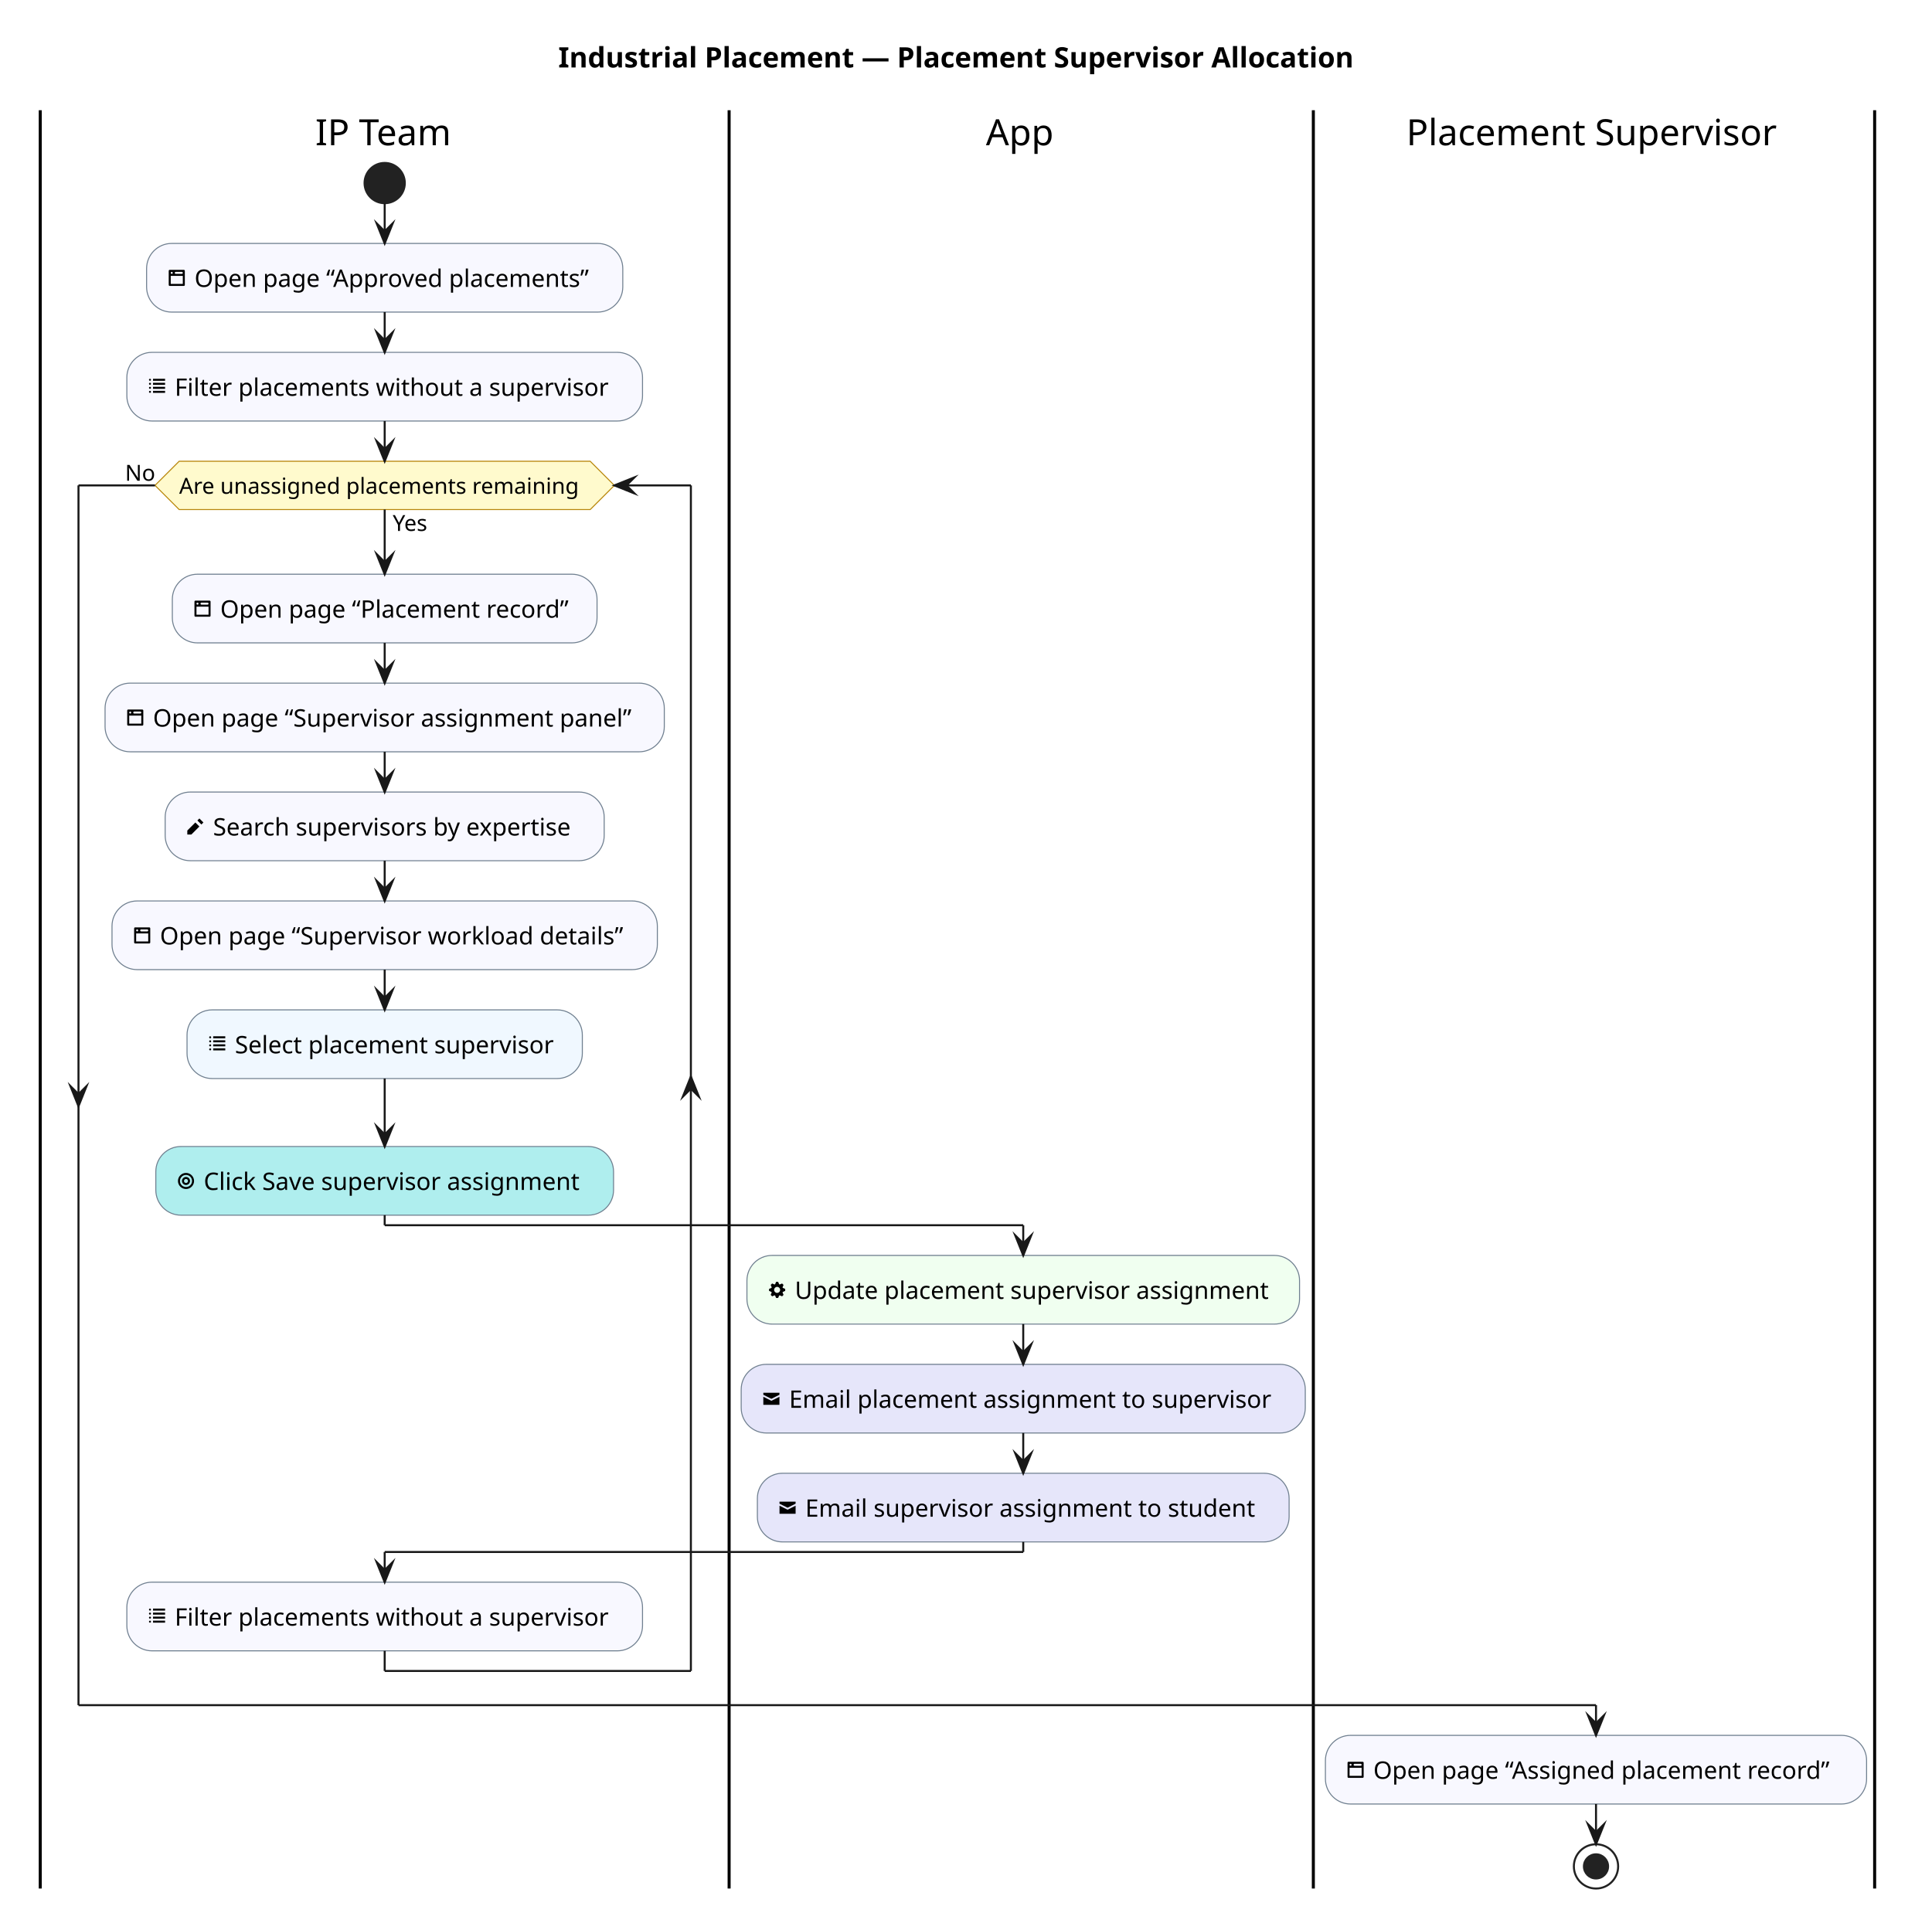
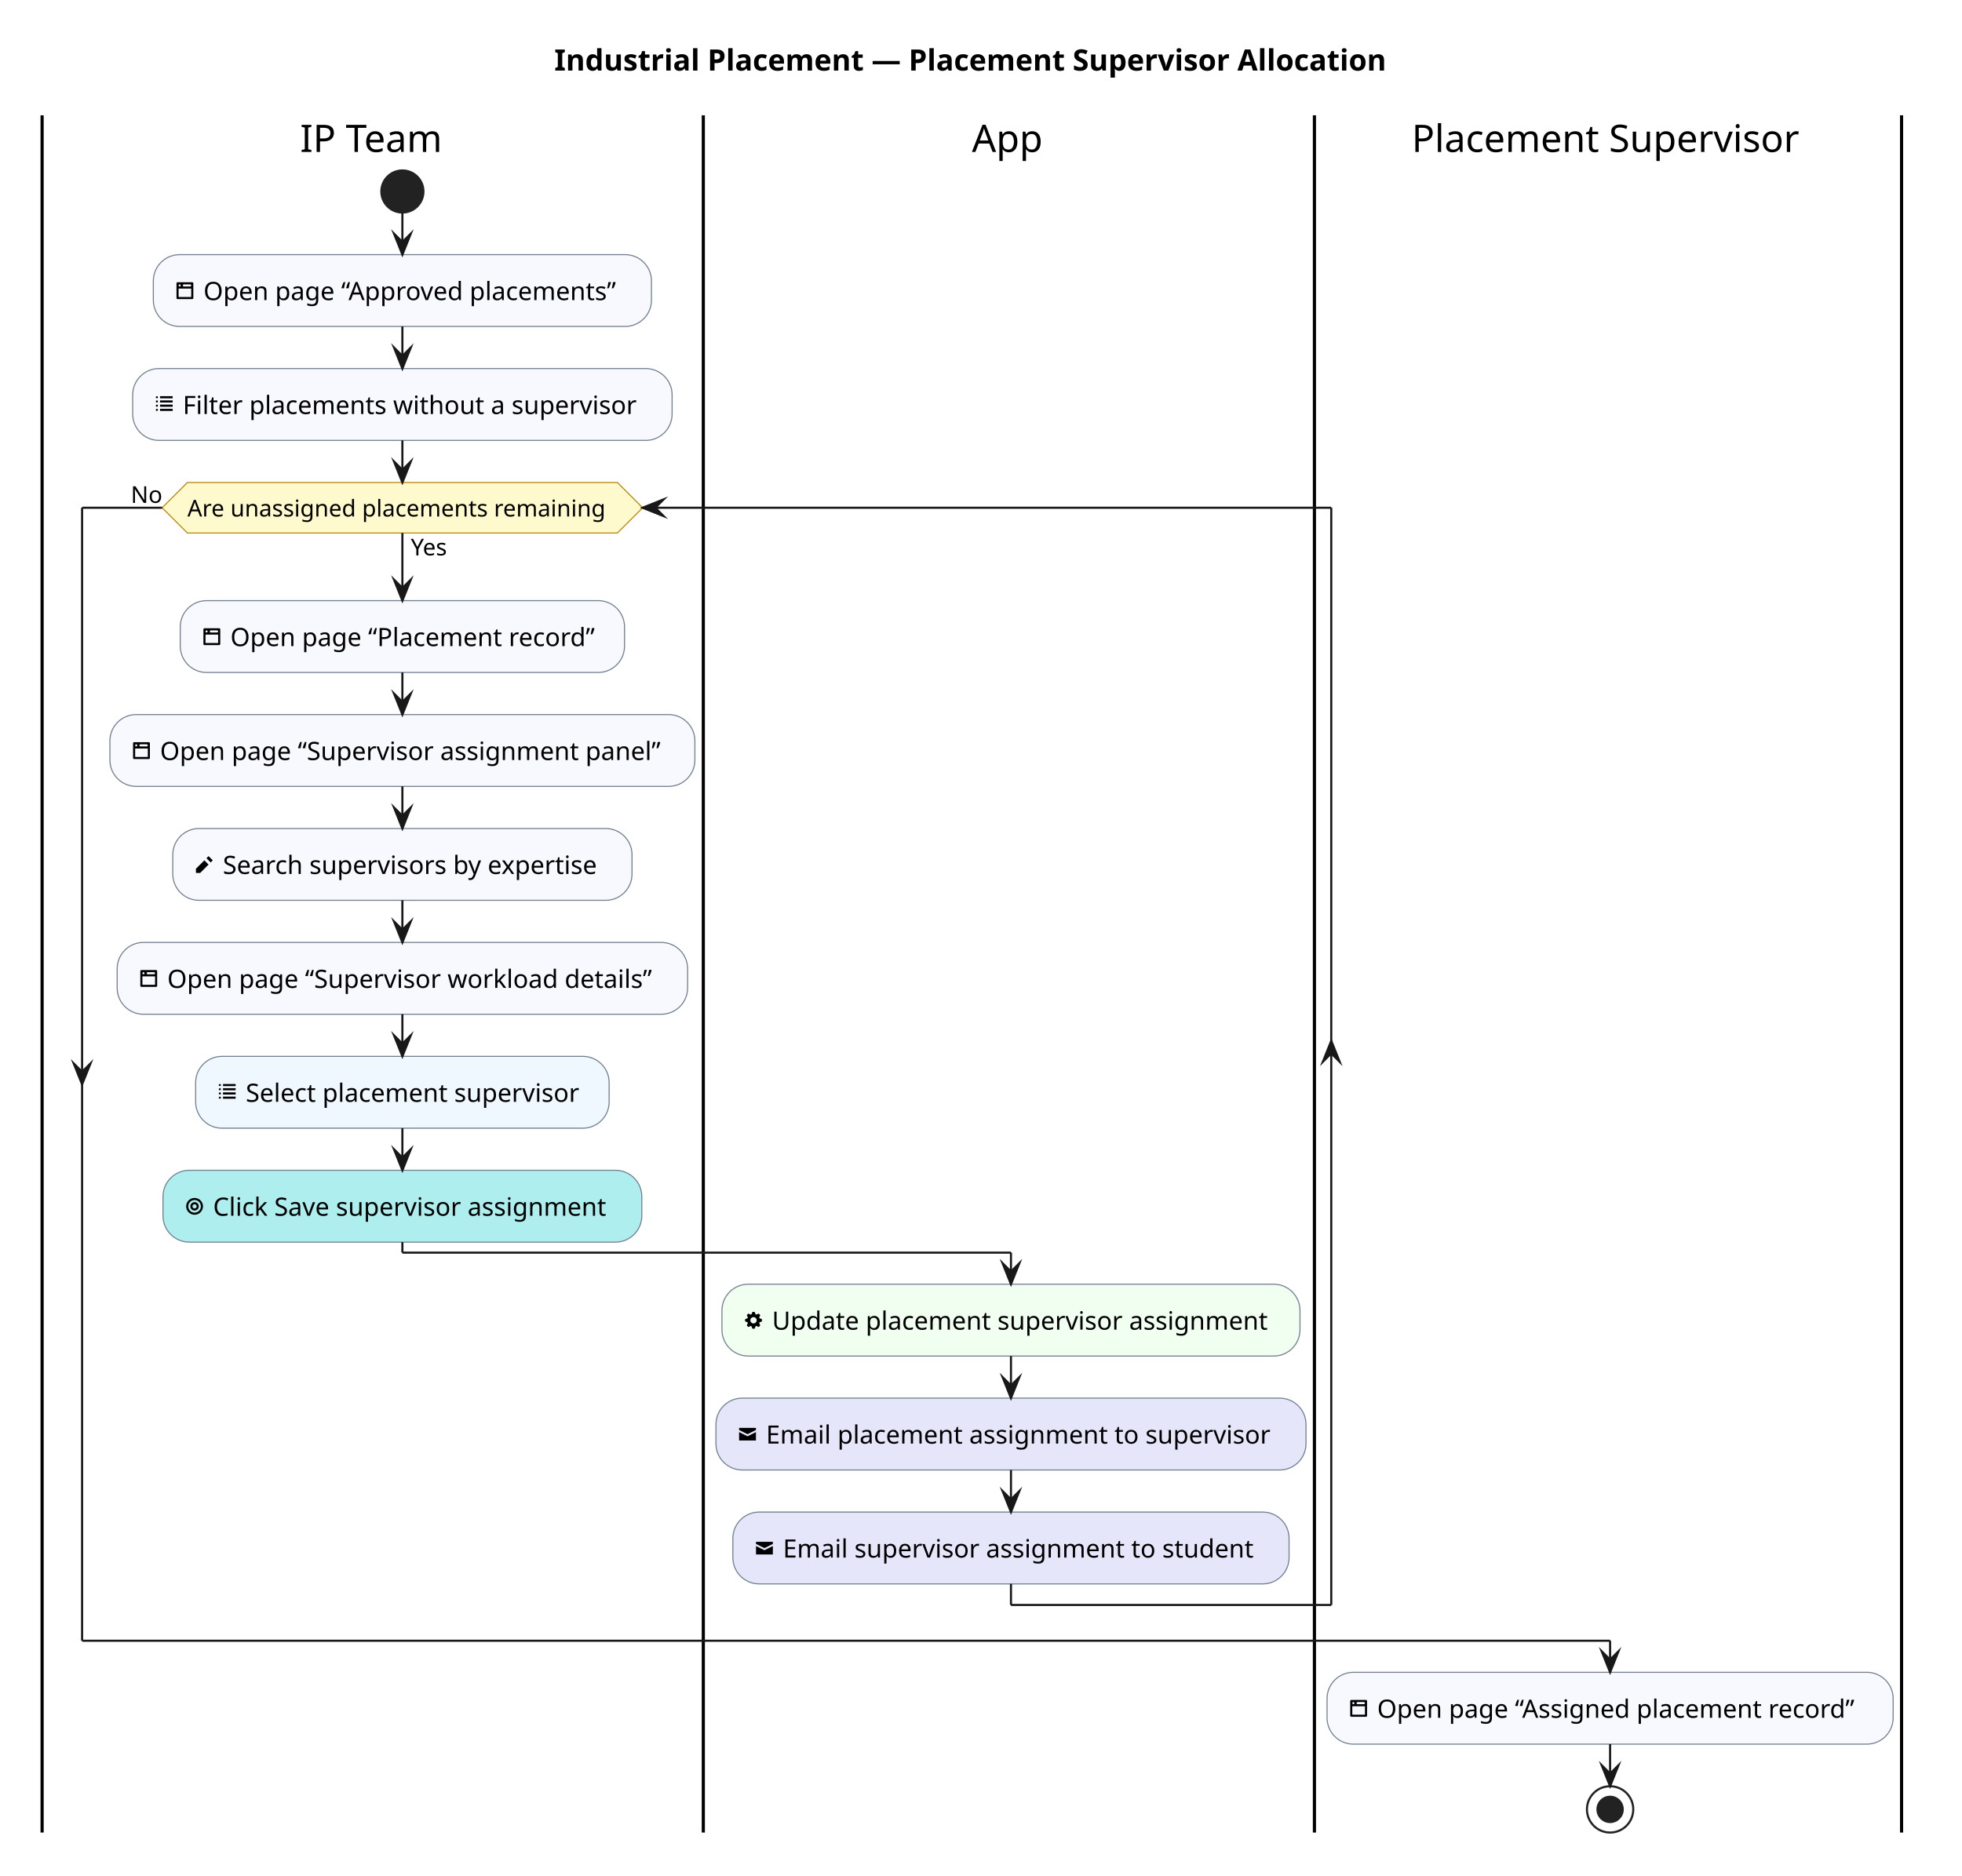
- <svg xmlns="http://www.w3.org/2000/svg" contentStyleType="text/css" data-diagram-type="ACTIVITY" height="959px" preserveAspectRatio="none" style="width:960px;height:959px;background:#FFFFFF;" version="1.1" viewBox="0 0 960 959" width="960px" zoomAndPan="magnify">
+ <svg xmlns="http://www.w3.org/2000/svg" contentStyleType="text/css" data-diagram-type="ACTIVITY" height="891px" preserveAspectRatio="none" style="width:932px;height:891px;background:#FFFFFF;" version="1.1" viewBox="0 0 932 891" width="932px" zoomAndPan="magnify">
  <defs />
  <g>
    <g class="title" data-source-line="2">
-       <text fill="#000000" font-family="sans-serif" font-size="14" font-weight="700" lengthAdjust="spacing" textLength="403.525" x="277.411" y="33.535">Industrial Placement — Placement Supervisor Allocation</text>
+       <text fill="#000000" font-family="sans-serif" font-size="14" font-weight="700" lengthAdjust="spacing" textLength="403.525" x="263.308" y="33.535">Industrial Placement — Placement Supervisor Allocation</text>
    </g>
-     <rect fill="none" height="21.199" style="stroke:none;stroke-width:1;" width="913.348" x="20" y="54.785" />
+     <rect fill="none" height="21.199" style="stroke:none;stroke-width:1;" width="885.141" x="20" y="54.785" />
    <ellipse cx="191.148" cy="90.984" fill="#222222" rx="10" ry="10" style="stroke:#222222;stroke-width:1;" />
    <rect fill="#F8F8FF" height="34.133" rx="12.5" ry="12.5" style="stroke:#708090;stroke-width:0.5;" width="236.619" x="72.838" y="120.984" />
    <path d="M84.178,134.117 A0.5,0.5 0 0 0 83.838,134.617 L83.838,141.617 A0.5,0.5 0 0 0 84.338,142.117 L91.338,142.117 A0.5,0.5 0 0 0 91.838,141.617 L91.838,134.617 A0.5,0.5 0 0 0 91.338,134.117 L84.338,134.117 A0.5,0.5 0 0 0 84.248,134.117 A0.5,0.5 0 0 0 84.188,134.117 M85.338,135.117 C85.618,135.117 85.838,135.337 85.838,135.617 C85.838,135.897 85.618,136.117 85.338,136.117 C85.058,136.117 84.838,135.897 84.838,135.617 C84.838,135.337 85.058,135.117 85.338,135.117 M87.338,135.117 L90.338,135.117 C90.618,135.117 90.838,135.337 90.838,135.617 C90.838,135.897 90.618,136.117 90.338,136.117 L87.338,136.117 C87.058,136.117 86.838,135.897 86.838,135.617 C86.838,135.337 87.058,135.117 87.338,135.117 M84.838,137.117 L90.838,137.117 L90.838,141.117 L84.838,141.117 L84.838,137.117" fill="#000000" />
    <text fill="#000000" font-family="sans-serif" font-size="12" lengthAdjust="spacing" textLength="202.822" x="96.635" y="142.586">Open page “Approved placements”</text>
    <rect fill="#F8F8FF" height="34.133" rx="12.5" ry="12.5" style="stroke:#708090;stroke-width:0.5;" width="256.236" x="63.029" y="175.117" />
    <path d="M74.529,188.25 C74.249,188.25 74.029,188.47 74.029,188.75 C74.029,189.03 74.249,189.25 74.529,189.25 C74.809,189.25 75.029,189.03 75.029,188.75 C75.029,188.47 74.809,188.25 74.529,188.25 M76.029,188.25 L76.029,189.25 L82.029,189.25 L82.029,188.25 L76.029,188.25 M74.529,190.25 C74.249,190.25 74.029,190.47 74.029,190.75 C74.029,191.03 74.249,191.25 74.529,191.25 C74.809,191.25 75.029,191.03 75.029,190.75 C75.029,190.47 74.809,190.25 74.529,190.25 M76.029,190.25 L76.029,191.25 L82.029,191.25 L82.029,190.25 L76.029,190.25 M74.529,192.25 C74.249,192.25 74.029,192.47 74.029,192.75 C74.029,193.03 74.249,193.25 74.529,193.25 C74.809,193.25 75.029,193.03 75.029,192.75 C75.029,192.47 74.809,192.25 74.529,192.25 M76.029,192.25 L76.029,193.25 L82.029,193.25 L82.029,192.25 L76.029,192.25 M74.529,194.25 C74.249,194.25 74.029,194.47 74.029,194.75 C74.029,195.03 74.249,195.25 74.529,195.25 C74.809,195.25 75.029,195.03 75.029,194.75 C75.029,194.47 74.809,194.25 74.529,194.25 M76.029,194.25 L76.029,195.25 L82.029,195.25 L82.029,194.25 L76.029,194.25" fill="#000000" />
    <text fill="#000000" font-family="sans-serif" font-size="12" lengthAdjust="spacing" textLength="222.44" x="86.826" y="196.719">Filter placements without a supervisor</text>
    <rect fill="#F8F8FF" height="34.133" rx="12.5" ry="12.5" style="stroke:#708090;stroke-width:0.5;" width="211.043" x="85.626" y="285.385" />
    <path d="M96.966,298.518 A0.5,0.5 0 0 0 96.626,299.018 L96.626,306.018 A0.5,0.5 0 0 0 97.126,306.518 L104.126,306.518 A0.5,0.5 0 0 0 104.626,306.018 L104.626,299.018 A0.5,0.5 0 0 0 104.126,298.518 L97.126,298.518 A0.5,0.5 0 0 0 97.036,298.518 A0.5,0.5 0 0 0 96.976,298.518 M98.126,299.518 C98.406,299.518 98.626,299.738 98.626,300.018 C98.626,300.298 98.406,300.518 98.126,300.518 C97.846,300.518 97.626,300.298 97.626,300.018 C97.626,299.738 97.846,299.518 98.126,299.518 M100.126,299.518 L103.126,299.518 C103.406,299.518 103.626,299.738 103.626,300.018 C103.626,300.298 103.406,300.518 103.126,300.518 L100.126,300.518 C99.846,300.518 99.626,300.298 99.626,300.018 C99.626,299.738 99.846,299.518 100.126,299.518 M97.626,301.518 L103.626,301.518 L103.626,305.518 L97.626,305.518 L97.626,301.518" fill="#000000" />
    <text fill="#000000" font-family="sans-serif" font-size="12" lengthAdjust="spacing" textLength="177.246" x="109.423" y="306.986">Open page “Placement record”</text>
    <rect fill="#F8F8FF" height="34.133" rx="12.5" ry="12.5" style="stroke:#708090;stroke-width:0.5;" width="277.881" x="52.207" y="339.518" />
    <path d="M63.547,352.65 A0.5,0.5 0 0 0 63.207,353.15 L63.207,360.15 A0.5,0.5 0 0 0 63.707,360.65 L70.707,360.65 A0.5,0.5 0 0 0 71.207,360.15 L71.207,353.15 A0.5,0.5 0 0 0 70.707,352.65 L63.707,352.65 A0.5,0.5 0 0 0 63.617,352.65 A0.5,0.5 0 0 0 63.557,352.65 M64.707,353.65 C64.987,353.65 65.207,353.87 65.207,354.15 C65.207,354.43 64.987,354.65 64.707,354.65 C64.427,354.65 64.207,354.43 64.207,354.15 C64.207,353.87 64.427,353.65 64.707,353.65 M66.707,353.65 L69.707,353.65 C69.987,353.65 70.207,353.87 70.207,354.15 C70.207,354.43 69.987,354.65 69.707,354.65 L66.707,354.65 C66.427,354.65 66.207,354.43 66.207,354.15 C66.207,353.87 66.427,353.65 66.707,353.65 M64.207,355.65 L70.207,355.65 L70.207,359.65 L64.207,359.65 L64.207,355.65" fill="#000000" />
    <text fill="#000000" font-family="sans-serif" font-size="12" lengthAdjust="spacing" textLength="244.084" x="76.004" y="361.119">Open page “Supervisor assignment panel”</text>
    <rect fill="#F8F8FF" height="34.133" rx="12.5" ry="12.5" style="stroke:#708090;stroke-width:0.5;" width="218.15" x="82.072" y="393.65" />
    <path d="M99.072,406.783 L98.072,407.783 L100.072,409.783 L101.072,408.783 L99.072,406.783 M97.072,408.783 L93.072,412.783 L93.072,414.783 L95.072,414.783 L99.072,410.783 L97.072,408.783" fill="#000000" />
    <text fill="#000000" font-family="sans-serif" font-size="12" lengthAdjust="spacing" textLength="184.353" x="105.869" y="415.252">Search supervisors by expertise</text>
    <rect fill="#F8F8FF" height="34.133" rx="12.5" ry="12.5" style="stroke:#708090;stroke-width:0.5;" width="270.984" x="55.655" y="447.783" />
    <path d="M66.995,460.916 A0.5,0.5 0 0 0 66.655,461.416 L66.655,468.416 A0.5,0.5 0 0 0 67.155,468.916 L74.155,468.916 A0.5,0.5 0 0 0 74.655,468.416 L74.655,461.416 A0.5,0.5 0 0 0 74.155,460.916 L67.155,460.916 A0.5,0.5 0 0 0 67.065,460.916 A0.5,0.5 0 0 0 67.005,460.916 M68.155,461.916 C68.435,461.916 68.655,462.136 68.655,462.416 C68.655,462.696 68.435,462.916 68.155,462.916 C67.875,462.916 67.655,462.696 67.655,462.416 C67.655,462.136 67.875,461.916 68.155,461.916 M70.155,461.916 L73.155,461.916 C73.435,461.916 73.655,462.136 73.655,462.416 C73.655,462.696 73.435,462.916 73.155,462.916 L70.155,462.916 C69.875,462.916 69.655,462.696 69.655,462.416 C69.655,462.136 69.875,461.916 70.155,461.916 M67.655,463.916 L73.655,463.916 L73.655,467.916 L67.655,467.916 L67.655,463.916" fill="#000000" />
    <text fill="#000000" font-family="sans-serif" font-size="12" lengthAdjust="spacing" textLength="237.188" x="79.452" y="469.385">Open page “Supervisor workload details”</text>
    <rect fill="#F0F8FF" height="34.133" rx="12.5" ry="12.5" style="stroke:#708090;stroke-width:0.5;" width="196.424" x="92.936" y="501.916" />
    <path d="M104.436,515.049 C104.156,515.049 103.936,515.269 103.936,515.549 C103.936,515.829 104.156,516.049 104.436,516.049 C104.716,516.049 104.936,515.829 104.936,515.549 C104.936,515.269 104.716,515.049 104.436,515.049 M105.936,515.049 L105.936,516.049 L111.936,516.049 L111.936,515.049 L105.936,515.049 M104.436,517.049 C104.156,517.049 103.936,517.269 103.936,517.549 C103.936,517.829 104.156,518.049 104.436,518.049 C104.716,518.049 104.936,517.829 104.936,517.549 C104.936,517.269 104.716,517.049 104.436,517.049 M105.936,517.049 L105.936,518.049 L111.936,518.049 L111.936,517.049 L105.936,517.049 M104.436,519.049 C104.156,519.049 103.936,519.269 103.936,519.549 C103.936,519.829 104.156,520.049 104.436,520.049 C104.716,520.049 104.936,519.829 104.936,519.549 C104.936,519.269 104.716,519.049 104.436,519.049 M105.936,519.049 L105.936,520.049 L111.936,520.049 L111.936,519.049 L105.936,519.049 M104.436,521.049 C104.156,521.049 103.936,521.269 103.936,521.549 C103.936,521.829 104.156,522.049 104.436,522.049 C104.716,522.049 104.936,521.829 104.936,521.549 C104.936,521.269 104.716,521.049 104.436,521.049 M105.936,521.049 L105.936,522.049 L111.936,522.049 L111.936,521.049 L105.936,521.049" fill="#000000" />
    <text fill="#000000" font-family="sans-serif" font-size="12" lengthAdjust="spacing" textLength="162.627" x="116.732" y="523.518">Select placement supervisor</text>
-     <rect fill="#AFEEEE" height="34.133" rx="12.5" ry="12.5" style="stroke:#708090;stroke-width:0.5;" width="227.449" x="77.423" y="569.821" />
-     <path d="M92.423,582.954 C90.223,582.954 88.423,584.754 88.423,586.954 C88.423,589.154 90.223,590.954 92.423,590.954 C94.623,590.954 96.423,589.154 96.423,586.954 C96.423,584.754 94.623,582.954 92.423,582.954 M92.423,583.954 C94.083,583.954 95.423,585.294 95.423,586.954 C95.423,588.614 94.083,589.954 92.423,589.954 C90.763,589.954 89.423,588.614 89.423,586.954 C89.423,585.294 90.763,583.954 92.423,583.954 M92.423,584.954 C91.323,584.954 90.423,585.854 90.423,586.954 C90.423,588.054 91.323,588.954 92.423,588.954 C93.523,588.954 94.423,588.054 94.423,586.954 C94.423,585.854 93.523,584.954 92.423,584.954 M92.423,585.954 C92.983,585.954 93.423,586.394 93.423,586.954 C93.423,587.514 92.983,587.954 92.423,587.954 C91.863,587.954 91.423,587.514 91.423,586.954 C91.423,586.394 91.863,585.954 92.423,585.954" fill="#000000" />
-     <text fill="#000000" font-family="sans-serif" font-size="12" lengthAdjust="spacing" textLength="193.652" x="101.22" y="591.423">Click Save supervisor assignment</text>
-     <rect fill="#F8F8FF" height="34.133" rx="12.5" ry="12.5" style="stroke:#708090;stroke-width:0.5;" width="256.236" x="63.029" y="786.352" />
-     <path d="M74.529,799.485 C74.249,799.485 74.029,799.705 74.029,799.985 C74.029,800.265 74.249,800.485 74.529,800.485 C74.809,800.485 75.029,800.265 75.029,799.985 C75.029,799.705 74.809,799.485 74.529,799.485 M76.029,799.485 L76.029,800.485 L82.029,800.485 L82.029,799.485 L76.029,799.485 M74.529,801.485 C74.249,801.485 74.029,801.705 74.029,801.985 C74.029,802.265 74.249,802.485 74.529,802.485 C74.809,802.485 75.029,802.265 75.029,801.985 C75.029,801.705 74.809,801.485 74.529,801.485 M76.029,801.485 L76.029,802.485 L82.029,802.485 L82.029,801.485 L76.029,801.485 M74.529,803.485 C74.249,803.485 74.029,803.705 74.029,803.985 C74.029,804.265 74.249,804.485 74.529,804.485 C74.809,804.485 75.029,804.265 75.029,803.985 C75.029,803.705 74.809,803.485 74.529,803.485 M76.029,803.485 L76.029,804.485 L82.029,804.485 L82.029,803.485 L76.029,803.485 M74.529,805.485 C74.249,805.485 74.029,805.705 74.029,805.985 C74.029,806.265 74.249,806.485 74.529,806.485 C74.809,806.485 75.029,806.265 75.029,805.985 C75.029,805.705 74.809,805.485 74.529,805.485 M76.029,805.485 L76.029,806.485 L82.029,806.485 L82.029,805.485 L76.029,805.485" fill="#000000" />
-     <text fill="#000000" font-family="sans-serif" font-size="12" lengthAdjust="spacing" textLength="222.44" x="86.826" y="807.954">Filter placements without a supervisor</text>
+     <rect fill="#AFEEEE" height="34.133" rx="12.5" ry="12.5" style="stroke:#708090;stroke-width:0.5;" width="227.449" x="77.423" y="556.049" />
+     <path d="M92.423,569.182 C90.223,569.182 88.423,570.982 88.423,573.182 C88.423,575.382 90.223,577.182 92.423,577.182 C94.623,577.182 96.423,575.382 96.423,573.182 C96.423,570.982 94.623,569.182 92.423,569.182 M92.423,570.182 C94.083,570.182 95.423,571.522 95.423,573.182 C95.423,574.842 94.083,576.182 92.423,576.182 C90.763,576.182 89.423,574.842 89.423,573.182 C89.423,571.522 90.763,570.182 92.423,570.182 M92.423,571.182 C91.323,571.182 90.423,572.082 90.423,573.182 C90.423,574.282 91.323,575.182 92.423,575.182 C93.523,575.182 94.423,574.282 94.423,573.182 C94.423,572.082 93.523,571.182 92.423,571.182 M92.423,572.182 C92.983,572.182 93.423,572.622 93.423,573.182 C93.423,573.742 92.983,574.182 92.423,574.182 C91.863,574.182 91.423,573.742 91.423,573.182 C91.423,572.622 91.863,572.182 92.423,572.182" fill="#000000" />
+     <text fill="#000000" font-family="sans-serif" font-size="12" lengthAdjust="spacing" textLength="193.652" x="101.22" y="577.65">Click Save supervisor assignment</text>
    <polygon fill="#FFFACD" points="89.022,229.25,293.273,229.25,305.273,241.25,293.273,253.25,89.022,253.25,77.022,241.25,89.022,229.25" style="stroke:#B8860B;stroke-width:0.5;stroke-linejoin:miter;stroke-miterlimit:10;" />
    <text fill="#000000" font-family="sans-serif" font-size="11" lengthAdjust="spacing" textLength="18.589" x="195.148" y="263.885">Yes</text>
    <text fill="#000000" font-family="sans-serif" font-size="11" lengthAdjust="spacing" textLength="204.252" x="89.022" y="245.407">Are unassigned placements remaining</text>
    <text fill="#000000" font-family="sans-serif" font-size="11" lengthAdjust="spacing" textLength="14.883" x="62.138" y="238.93">No</text>
-     <line style="stroke:#000000;stroke-width:1.5;" x1="20" x2="20" y1="54.785" y2="938.618" />
-     <rect fill="#F0FFF0" height="34.133" rx="12.5" ry="12.5" style="stroke:#708090;stroke-width:0.5;" width="274.588" x="371.148" y="623.954" />
-     <path d="M385.648,637.087 L385.148,638.277 C385.048,638.307 384.958,638.357 384.868,638.407 L383.678,637.907 L382.958,638.627 L383.458,639.817 C383.408,639.917 383.368,639.997 383.328,640.097 L382.138,640.597 L382.138,641.597 L383.328,642.097 C383.368,642.197 383.408,642.277 383.458,642.377 L382.958,643.567 L383.678,644.287 L384.868,643.787 C384.958,643.827 385.048,643.877 385.148,643.917 L385.648,645.107 L386.648,645.107 L387.148,643.917 C387.238,643.877 387.338,643.837 387.428,643.787 L388.618,644.287 L389.338,643.567 L388.838,642.377 C388.878,642.287 388.928,642.187 388.968,642.097 L390.158,641.597 L390.158,640.597 L388.968,640.097 C388.938,640.007 388.888,639.907 388.838,639.817 L389.338,638.627 L388.618,637.907 L387.428,638.407 C387.338,638.367 387.238,638.317 387.148,638.277 L386.648,637.087 L385.648,637.087 M386.148,639.587 C386.978,639.587 387.648,640.257 387.648,641.087 C387.648,641.917 386.978,642.587 386.148,642.587 C385.318,642.587 384.648,641.917 384.648,641.087 C384.648,640.257 385.318,639.587 386.148,639.587" fill="#000000" />
-     <text fill="#000000" font-family="sans-serif" font-size="12" lengthAdjust="spacing" textLength="240.791" x="394.945" y="645.556">Update placement supervisor assignment</text>
-     <rect fill="#E6E6FA" height="34.133" rx="12.5" ry="12.5" style="stroke:#708090;stroke-width:0.5;" width="280.295" x="368.295" y="678.087" />
-     <path d="M379.295,692.22 L379.295,693.22 L383.295,695.22 L387.295,693.22 L387.295,692.22 L379.295,692.22 M379.295,694.22 L379.295,698.22 L387.295,698.22 L387.295,694.22 L383.295,696.22 L379.295,694.22" fill="#000000" />
-     <text fill="#000000" font-family="sans-serif" font-size="12" lengthAdjust="spacing" textLength="246.498" x="392.092" y="699.688">Email placement assignment to supervisor</text>
-     <rect fill="#E6E6FA" height="34.133" rx="12.5" ry="12.5" style="stroke:#708090;stroke-width:0.5;" width="264.217" x="376.334" y="732.22" />
-     <path d="M387.334,746.352 L387.334,747.352 L391.334,749.352 L395.334,747.352 L395.334,746.352 L387.334,746.352 M387.334,748.352 L387.334,752.352 L395.334,752.352 L395.334,748.352 L391.334,750.352 L387.334,748.352" fill="#000000" />
-     <text fill="#000000" font-family="sans-serif" font-size="12" lengthAdjust="spacing" textLength="230.42" x="400.131" y="753.821">Email supervisor assignment to student</text>
-     <line style="stroke:#000000;stroke-width:1.5;" x1="362.295" x2="362.295" y1="54.785" y2="938.618" />
-     <rect fill="#F8F8FF" height="34.133" rx="12.5" ry="12.5" style="stroke:#708090;stroke-width:0.5;" width="268.91" x="658.59" y="862.485" />
-     <path d="M669.93,875.618 A0.5,0.5 0 0 0 669.59,876.118 L669.59,883.118 A0.5,0.5 0 0 0 670.09,883.618 L677.09,883.618 A0.5,0.5 0 0 0 677.59,883.118 L677.59,876.118 A0.5,0.5 0 0 0 677.09,875.618 L670.09,875.618 A0.5,0.5 0 0 0 670,875.618 A0.5,0.5 0 0 0 669.94,875.618 M671.09,876.618 C671.37,876.618 671.59,876.838 671.59,877.118 C671.59,877.398 671.37,877.618 671.09,877.618 C670.81,877.618 670.59,877.398 670.59,877.118 C670.59,876.838 670.81,876.618 671.09,876.618 M673.09,876.618 L676.09,876.618 C676.37,876.618 676.59,876.838 676.59,877.118 C676.59,877.398 676.37,877.618 676.09,877.618 L673.09,877.618 C672.81,877.618 672.59,877.398 672.59,877.118 C672.59,876.838 672.81,876.618 673.09,876.618 M670.59,878.618 L676.59,878.618 L676.59,882.618 L670.59,882.618 L670.59,878.618" fill="#000000" />
-     <text fill="#000000" font-family="sans-serif" font-size="12" lengthAdjust="spacing" textLength="235.113" x="682.387" y="884.087">Open page “Assigned placement record”</text>
-     <ellipse cx="793.045" cy="927.618" fill="none" rx="11" ry="11" style="stroke:#222222;stroke-width:1;" />
-     <ellipse cx="793.045" cy="927.618" fill="#222222" rx="6" ry="6" style="stroke:#222222;stroke-width:1;" />
-     <line style="stroke:#000000;stroke-width:1.5;" x1="652.59" x2="652.59" y1="54.785" y2="938.618" />
-     <line style="stroke:#000000;stroke-width:1.5;" x1="931.5" x2="931.5" y1="54.785" y2="938.618" />
+     <line style="stroke:#000000;stroke-width:1.5;" x1="20" x2="20" y1="54.785" y2="870.713" />
+     <rect fill="#F0FFF0" height="34.133" rx="12.5" ry="12.5" style="stroke:#708090;stroke-width:0.5;" width="274.588" x="342.941" y="610.182" />
+     <path d="M357.441,623.314 L356.941,624.505 C356.841,624.534 356.751,624.585 356.661,624.635 L355.471,624.135 L354.751,624.855 L355.251,626.044 C355.201,626.144 355.161,626.225 355.121,626.324 L353.931,626.824 L353.931,627.824 L355.121,628.324 C355.161,628.424 355.201,628.505 355.251,628.605 L354.751,629.794 L355.471,630.514 L356.661,630.014 C356.751,630.054 356.841,630.105 356.941,630.144 L357.441,631.335 L358.441,631.335 L358.941,630.144 C359.031,630.105 359.131,630.064 359.221,630.014 L360.411,630.514 L361.131,629.794 L360.631,628.605 C360.671,628.514 360.721,628.414 360.761,628.324 L361.951,627.824 L361.951,626.824 L360.761,626.324 C360.731,626.235 360.681,626.135 360.631,626.044 L361.131,624.855 L360.411,624.135 L359.221,624.635 C359.131,624.595 359.031,624.544 358.941,624.505 L358.441,623.314 L357.441,623.314 M357.941,625.814 C358.771,625.814 359.441,626.485 359.441,627.314 C359.441,628.144 358.771,628.814 357.941,628.814 C357.111,628.814 356.441,628.144 356.441,627.314 C356.441,626.485 357.111,625.814 357.941,625.814" fill="#000000" />
+     <text fill="#000000" font-family="sans-serif" font-size="12" lengthAdjust="spacing" textLength="240.791" x="366.738" y="631.783">Update placement supervisor assignment</text>
+     <rect fill="#E6E6FA" height="34.133" rx="12.5" ry="12.5" style="stroke:#708090;stroke-width:0.5;" width="280.295" x="340.088" y="664.314" />
+     <path d="M351.088,678.447 L351.088,679.447 L355.088,681.447 L359.088,679.447 L359.088,678.447 L351.088,678.447 M351.088,680.447 L351.088,684.447 L359.088,684.447 L359.088,680.447 L355.088,682.447 L351.088,680.447" fill="#000000" />
+     <text fill="#000000" font-family="sans-serif" font-size="12" lengthAdjust="spacing" textLength="246.498" x="363.885" y="685.916">Email placement assignment to supervisor</text>
+     <rect fill="#E6E6FA" height="34.133" rx="12.5" ry="12.5" style="stroke:#708090;stroke-width:0.5;" width="264.217" x="348.127" y="718.447" />
+     <path d="M359.127,732.58 L359.127,733.58 L363.127,735.58 L367.127,733.58 L367.127,732.58 L359.127,732.58 M359.127,734.58 L359.127,738.58 L367.127,738.58 L367.127,734.58 L363.127,736.58 L359.127,734.58" fill="#000000" />
+     <text fill="#000000" font-family="sans-serif" font-size="12" lengthAdjust="spacing" textLength="230.42" x="371.924" y="740.049">Email supervisor assignment to student</text>
+     <line style="stroke:#000000;stroke-width:1.5;" x1="334.088" x2="334.088" y1="54.785" y2="870.713" />
+     <rect fill="#F8F8FF" height="34.133" rx="12.5" ry="12.5" style="stroke:#708090;stroke-width:0.5;" width="268.91" x="630.383" y="794.58" />
+     <path d="M641.723,807.713 A0.5,0.5 0 0 0 641.383,808.213 L641.383,815.213 A0.5,0.5 0 0 0 641.883,815.713 L648.883,815.713 A0.5,0.5 0 0 0 649.383,815.213 L649.383,808.213 A0.5,0.5 0 0 0 648.883,807.713 L641.883,807.713 A0.5,0.5 0 0 0 641.793,807.713 A0.5,0.5 0 0 0 641.733,807.713 M642.883,808.713 C643.163,808.713 643.383,808.933 643.383,809.213 C643.383,809.493 643.163,809.713 642.883,809.713 C642.603,809.713 642.383,809.493 642.383,809.213 C642.383,808.933 642.603,808.713 642.883,808.713 M644.883,808.713 L647.883,808.713 C648.163,808.713 648.383,808.933 648.383,809.213 C648.383,809.493 648.163,809.713 647.883,809.713 L644.883,809.713 C644.603,809.713 644.383,809.493 644.383,809.213 C644.383,808.933 644.603,808.713 644.883,808.713 M642.383,810.713 L648.383,810.713 L648.383,814.713 L642.383,814.713 L642.383,810.713" fill="#000000" />
+     <text fill="#000000" font-family="sans-serif" font-size="12" lengthAdjust="spacing" textLength="235.113" x="654.18" y="816.182">Open page “Assigned placement record”</text>
+     <ellipse cx="764.838" cy="859.713" fill="none" rx="11" ry="11" style="stroke:#222222;stroke-width:1;" />
+     <ellipse cx="764.838" cy="859.713" fill="#222222" rx="6" ry="6" style="stroke:#222222;stroke-width:1;" />
+     <line style="stroke:#000000;stroke-width:1.5;" x1="624.383" x2="624.383" y1="54.785" y2="870.713" />
+     <line style="stroke:#000000;stroke-width:1.5;" x1="903.293" x2="903.293" y1="54.785" y2="870.713" />
+     <polygon fill="#181818" points="628.383,504.505,632.383,494.505,636.383,504.505,632.383,500.505" style="stroke:#181818;stroke-width:1;stroke-linejoin:miter;stroke-miterlimit:10;" />
    <line style="stroke:#181818;stroke-width:1;" x1="191.148" x2="191.148" y1="100.984" y2="120.984" />
    <polygon fill="#181818" points="187.148,110.984,191.148,120.984,195.148,110.984,191.148,114.984" style="stroke:#181818;stroke-width:1;stroke-linejoin:miter;stroke-miterlimit:10;" />
    <line style="stroke:#181818;stroke-width:1;" x1="191.148" x2="191.148" y1="155.117" y2="175.117" />
    <polygon fill="#181818" points="187.148,165.117,191.148,175.117,195.148,165.117,191.148,169.117" style="stroke:#181818;stroke-width:1;stroke-linejoin:miter;stroke-miterlimit:10;" />
    <line style="stroke:#181818;stroke-width:1;" x1="191.148" x2="191.148" y1="319.518" y2="339.518" />
    <polygon fill="#181818" points="187.148,329.518,191.148,339.518,195.148,329.518,191.148,333.518" style="stroke:#181818;stroke-width:1;stroke-linejoin:miter;stroke-miterlimit:10;" />
    <line style="stroke:#181818;stroke-width:1;" x1="191.148" x2="191.148" y1="373.65" y2="393.65" />
    <polygon fill="#181818" points="187.148,383.65,191.148,393.65,195.148,383.65,191.148,387.65" style="stroke:#181818;stroke-width:1;stroke-linejoin:miter;stroke-miterlimit:10;" />
    <line style="stroke:#181818;stroke-width:1;" x1="191.148" x2="191.148" y1="427.783" y2="447.783" />
    <polygon fill="#181818" points="187.148,437.783,191.148,447.783,195.148,437.783,191.148,441.783" style="stroke:#181818;stroke-width:1;stroke-linejoin:miter;stroke-miterlimit:10;" />
    <line style="stroke:#181818;stroke-width:1;" x1="191.148" x2="191.148" y1="481.916" y2="501.916" />
    <polygon fill="#181818" points="187.148,491.916,191.148,501.916,195.148,491.916,191.148,495.916" style="stroke:#181818;stroke-width:1;stroke-linejoin:miter;stroke-miterlimit:10;" />
-     <line style="stroke:#181818;stroke-width:1;" x1="191.148" x2="191.148" y1="536.049" y2="569.821" />
-     <polygon fill="#181818" points="187.148,559.821,191.148,569.821,195.148,559.821,191.148,563.821" style="stroke:#181818;stroke-width:1;stroke-linejoin:miter;stroke-miterlimit:10;" />
+     <line style="stroke:#181818;stroke-width:1;" x1="191.148" x2="191.148" y1="536.049" y2="556.049" />
+     <polygon fill="#181818" points="187.148,546.049,191.148,556.049,195.148,546.049,191.148,550.049" style="stroke:#181818;stroke-width:1;stroke-linejoin:miter;stroke-miterlimit:10;" />
    <line style="stroke:#181818;stroke-width:1;" x1="191.148" x2="191.148" y1="253.25" y2="285.385" />
    <polygon fill="#181818" points="187.148,275.385,191.148,285.385,195.148,275.385,191.148,279.385" style="stroke:#181818;stroke-width:1;stroke-linejoin:miter;stroke-miterlimit:10;" />
-     <line style="stroke:#181818;stroke-width:1;" x1="191.148" x2="191.148" y1="820.485" y2="830.485" />
-     <line style="stroke:#181818;stroke-width:1;" x1="191.148" x2="343.295" y1="830.485" y2="830.485" />
-     <polygon fill="#181818" points="339.295,545.071,343.295,535.071,347.295,545.071,343.295,541.071" style="stroke:#181818;stroke-width:1;stroke-linejoin:miter;stroke-miterlimit:10;" />
-     <line style="stroke:#181818;stroke-width:1;" x1="343.295" x2="343.295" y1="241.25" y2="830.485" />
-     <line style="stroke:#181818;stroke-width:1;" x1="343.295" x2="305.273" y1="241.25" y2="241.25" />
-     <polygon fill="#181818" points="315.273,237.25,305.273,241.25,315.273,245.25,311.273,241.25" style="stroke:#181818;stroke-width:1;stroke-linejoin:miter;stroke-miterlimit:10;" />
    <line style="stroke:#181818;stroke-width:1;" x1="77.022" x2="39" y1="241.25" y2="241.25" />
-     <polygon fill="#181818" points="35,539.821,39,549.821,43,539.821,39,543.821" style="stroke:#181818;stroke-width:1;stroke-linejoin:miter;stroke-miterlimit:10;" />
-     <line style="stroke:#181818;stroke-width:1;" x1="39" x2="39" y1="241.25" y2="847.485" />
-     <line style="stroke:#181818;stroke-width:1;" x1="39" x2="793.045" y1="847.485" y2="847.485" />
-     <line style="stroke:#181818;stroke-width:1;" x1="793.045" x2="793.045" y1="847.485" y2="862.485" />
-     <polygon fill="#181818" points="789.045,852.485,793.045,862.485,797.045,852.485,793.045,856.485" style="stroke:#181818;stroke-width:1;stroke-linejoin:miter;stroke-miterlimit:10;" />
+     <polygon fill="#181818" points="35,505.255,39,515.255,43,505.255,39,509.255" style="stroke:#181818;stroke-width:1;stroke-linejoin:miter;stroke-miterlimit:10;" />
+     <line style="stroke:#181818;stroke-width:1;" x1="39" x2="39" y1="241.25" y2="779.58" />
+     <line style="stroke:#181818;stroke-width:1;" x1="39" x2="764.838" y1="779.58" y2="779.58" />
+     <line style="stroke:#181818;stroke-width:1;" x1="764.838" x2="764.838" y1="779.58" y2="794.58" />
+     <polygon fill="#181818" points="760.838,784.58,764.838,794.58,768.838,784.58,764.838,788.58" style="stroke:#181818;stroke-width:1;stroke-linejoin:miter;stroke-miterlimit:10;" />
    <line style="stroke:#181818;stroke-width:1;" x1="191.148" x2="191.148" y1="209.25" y2="229.25" />
    <polygon fill="#181818" points="187.148,219.25,191.148,229.25,195.148,219.25,191.148,223.25" style="stroke:#181818;stroke-width:1;stroke-linejoin:miter;stroke-miterlimit:10;" />
-     <line style="stroke:#181818;stroke-width:1;" x1="508.442" x2="508.442" y1="658.087" y2="678.087" />
-     <polygon fill="#181818" points="504.442,668.087,508.442,678.087,512.442,668.087,508.442,672.087" style="stroke:#181818;stroke-width:1;stroke-linejoin:miter;stroke-miterlimit:10;" />
-     <line style="stroke:#181818;stroke-width:1;" x1="508.442" x2="508.442" y1="712.22" y2="732.22" />
-     <polygon fill="#181818" points="504.442,722.22,508.442,732.22,512.442,722.22,508.442,726.22" style="stroke:#181818;stroke-width:1;stroke-linejoin:miter;stroke-miterlimit:10;" />
-     <line style="stroke:#181818;stroke-width:1;" x1="793.045" x2="793.045" y1="896.618" y2="916.618" />
-     <polygon fill="#181818" points="789.045,906.618,793.045,916.618,797.045,906.618,793.045,910.618" style="stroke:#181818;stroke-width:1;stroke-linejoin:miter;stroke-miterlimit:10;" />
-     <line style="stroke:#181818;stroke-width:1;" x1="191.148" x2="191.148" y1="603.954" y2="608.954" />
-     <line style="stroke:#181818;stroke-width:1;" x1="191.148" x2="508.442" y1="608.954" y2="608.954" />
-     <line style="stroke:#181818;stroke-width:1;" x1="508.442" x2="508.442" y1="608.954" y2="623.954" />
-     <polygon fill="#181818" points="504.442,613.954,508.442,623.954,512.442,613.954,508.442,617.954" style="stroke:#181818;stroke-width:1;stroke-linejoin:miter;stroke-miterlimit:10;" />
-     <line style="stroke:#181818;stroke-width:1;" x1="508.442" x2="508.442" y1="766.352" y2="771.352" />
-     <line style="stroke:#181818;stroke-width:1;" x1="508.442" x2="191.148" y1="771.352" y2="771.352" />
-     <line style="stroke:#181818;stroke-width:1;" x1="191.148" x2="191.148" y1="771.352" y2="786.352" />
-     <polygon fill="#181818" points="187.148,776.352,191.148,786.352,195.148,776.352,191.148,780.352" style="stroke:#181818;stroke-width:1;stroke-linejoin:miter;stroke-miterlimit:10;" />
-     <text fill="#000000" font-family="sans-serif" font-size="18" lengthAdjust="spacing" textLength="68.985" x="156.655" y="72.188">IP Team</text>
-     <text fill="#000000" font-family="sans-serif" font-size="18" lengthAdjust="spacing" textLength="35.077" x="489.904" y="72.188">App</text>
-     <text fill="#000000" font-family="sans-serif" font-size="18" lengthAdjust="spacing" textLength="186.477" x="698.806" y="72.188">Placement Supervisor</text>
+     <line style="stroke:#181818;stroke-width:1;" x1="480.235" x2="480.235" y1="644.314" y2="664.314" />
+     <polygon fill="#181818" points="476.235,654.314,480.235,664.314,484.235,654.314,480.235,658.314" style="stroke:#181818;stroke-width:1;stroke-linejoin:miter;stroke-miterlimit:10;" />
+     <line style="stroke:#181818;stroke-width:1;" x1="480.235" x2="480.235" y1="698.447" y2="718.447" />
+     <polygon fill="#181818" points="476.235,708.447,480.235,718.447,484.235,708.447,480.235,712.447" style="stroke:#181818;stroke-width:1;stroke-linejoin:miter;stroke-miterlimit:10;" />
+     <line style="stroke:#181818;stroke-width:1;" x1="764.838" x2="764.838" y1="828.713" y2="848.713" />
+     <polygon fill="#181818" points="760.838,838.713,764.838,848.713,768.838,838.713,764.838,842.713" style="stroke:#181818;stroke-width:1;stroke-linejoin:miter;stroke-miterlimit:10;" />
+     <line style="stroke:#181818;stroke-width:1;" x1="191.148" x2="191.148" y1="590.182" y2="595.182" />
+     <line style="stroke:#181818;stroke-width:1;" x1="191.148" x2="480.235" y1="595.182" y2="595.182" />
+     <line style="stroke:#181818;stroke-width:1;" x1="480.235" x2="480.235" y1="595.182" y2="610.182" />
+     <polygon fill="#181818" points="476.235,600.182,480.235,610.182,484.235,600.182,480.235,604.182" style="stroke:#181818;stroke-width:1;stroke-linejoin:miter;stroke-miterlimit:10;" />
+     <line style="stroke:#181818;stroke-width:1;" x1="480.235" x2="480.235" y1="752.58" y2="762.58" />
+     <line style="stroke:#181818;stroke-width:1;" x1="480.235" x2="632.383" y1="762.58" y2="762.58" />
+     <line style="stroke:#181818;stroke-width:1;" x1="632.383" x2="632.383" y1="241.25" y2="762.58" />
+     <line style="stroke:#181818;stroke-width:1;" x1="632.383" x2="305.273" y1="241.25" y2="241.25" />
+     <polygon fill="#181818" points="315.273,237.25,305.273,241.25,315.273,245.25,311.273,241.25" style="stroke:#181818;stroke-width:1;stroke-linejoin:miter;stroke-miterlimit:10;" />
+     <text fill="#000000" font-family="sans-serif" font-size="18" lengthAdjust="spacing" textLength="68.985" x="142.551" y="72.188">IP Team</text>
+     <text fill="#000000" font-family="sans-serif" font-size="18" lengthAdjust="spacing" textLength="35.077" x="461.697" y="72.188">App</text>
+     <text fill="#000000" font-family="sans-serif" font-size="18" lengthAdjust="spacing" textLength="186.477" x="670.599" y="72.188">Placement Supervisor</text>
  </g>
</svg>
